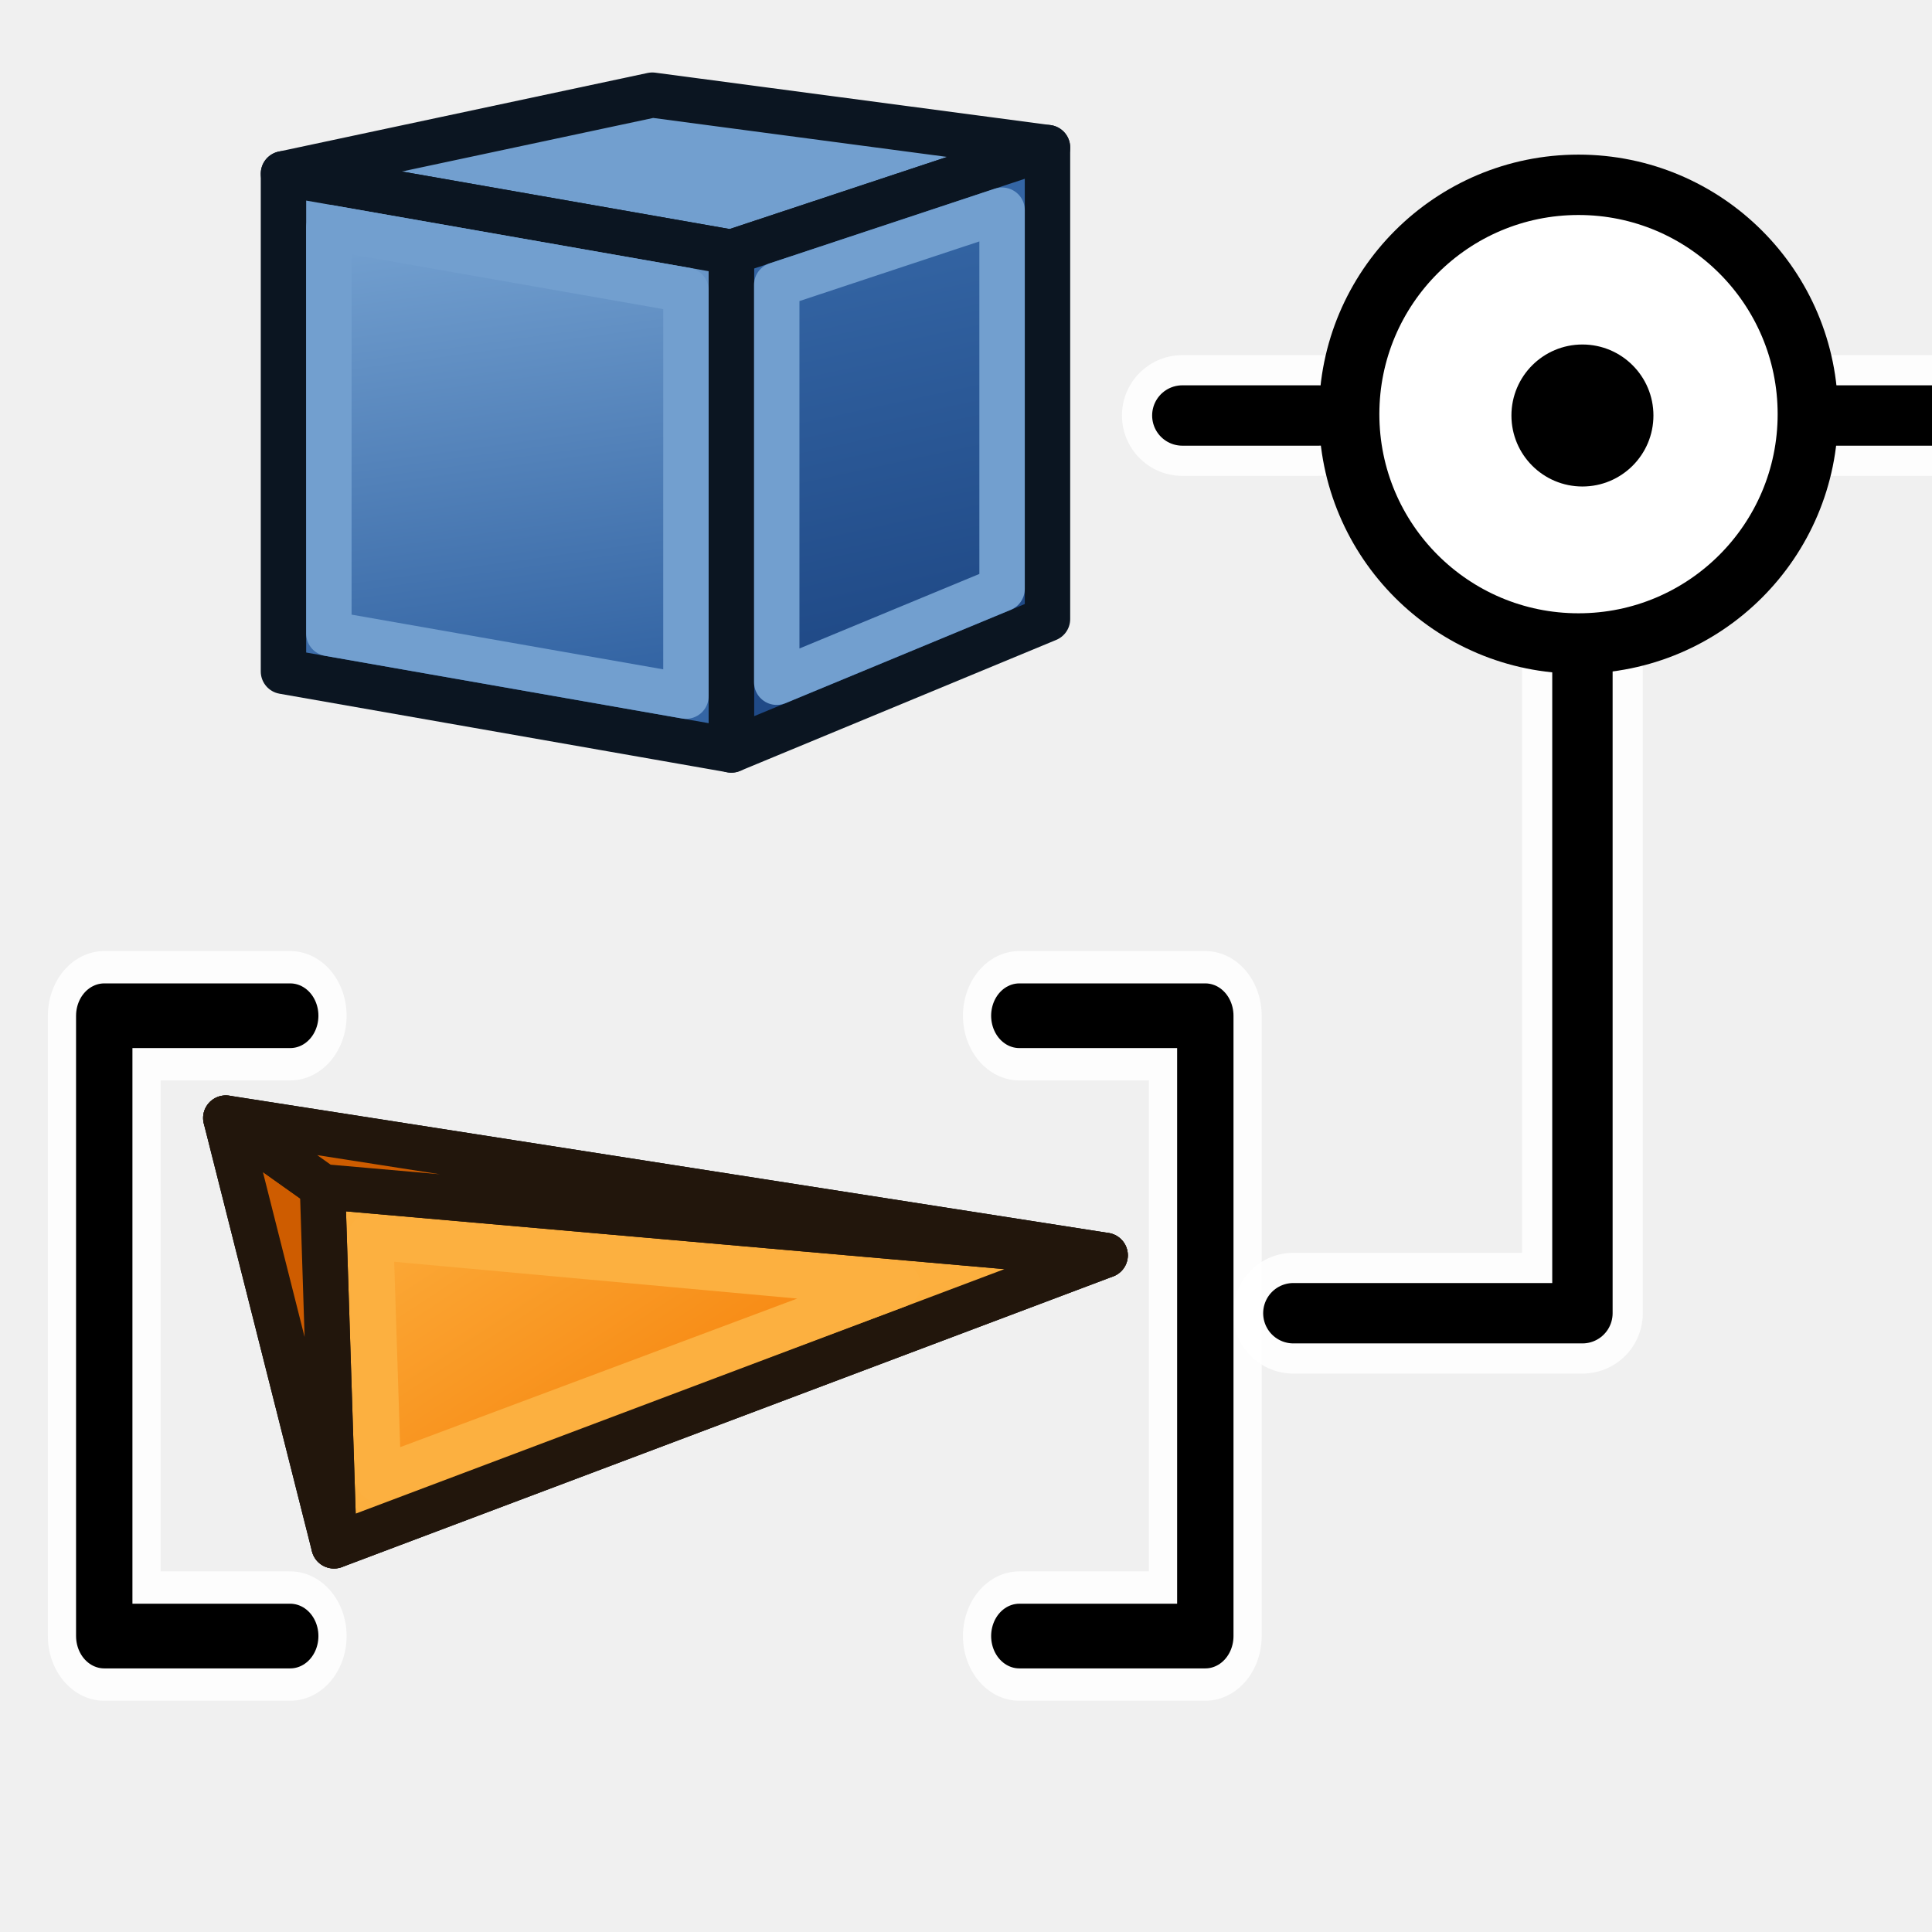
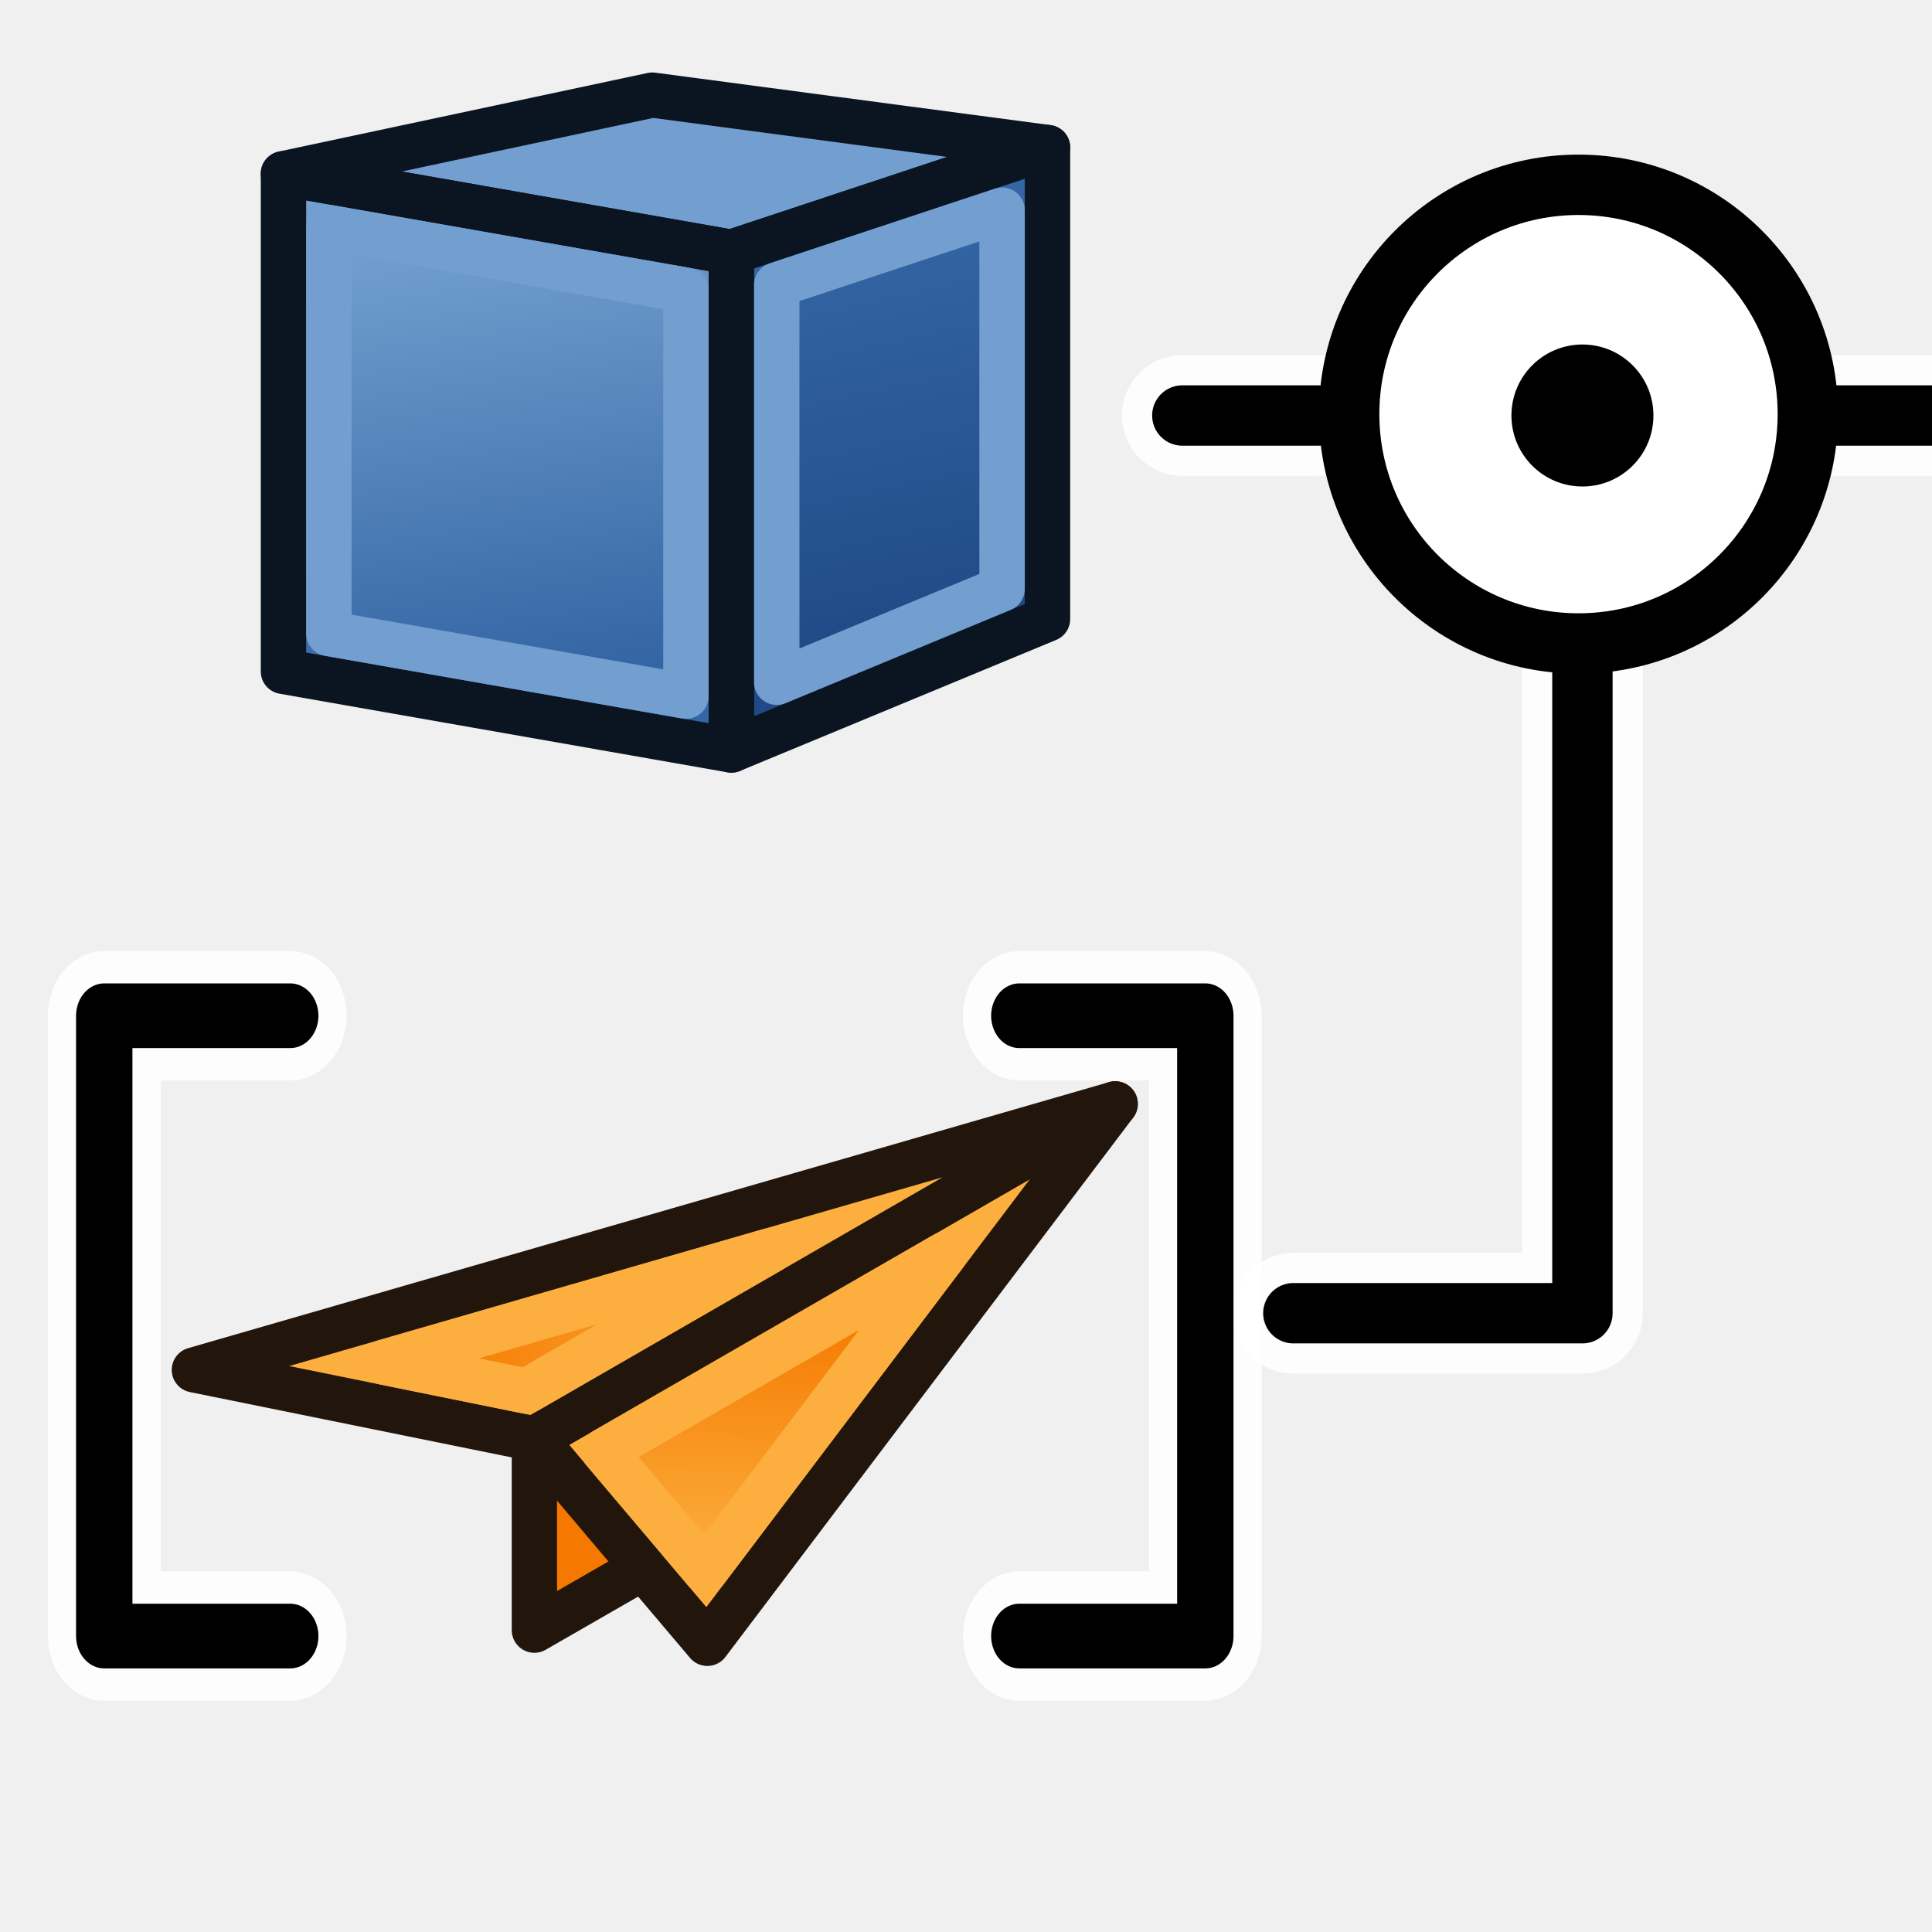
<svg xmlns="http://www.w3.org/2000/svg" xmlns:xlink="http://www.w3.org/1999/xlink" width="64" height="64" id="svg2869" version="1.1" viewBox="0 0 64 64">
  <defs id="defs2871">
    <linearGradient id="linearGradient5">
      <stop style="stop-color:#ef2929;stop-opacity:1;" offset="0" id="stop19" />
      <stop style="stop-color:#ef2929;stop-opacity:0;" offset="1" id="stop20" />
    </linearGradient>
    <linearGradient id="swatch18">
      <stop style="stop-color:#ef2929;stop-opacity:1;" offset="0" id="stop18" />
    </linearGradient>
    <linearGradient id="swatch15">
      <stop style="stop-color:#3d0000;stop-opacity:1;" offset="0" id="stop15" />
    </linearGradient>
    <linearGradient id="linearGradient5-1">
      <stop style="stop-color:#ef2929;stop-opacity:1;" offset="0" id="stop5" />
      <stop style="stop-color:#ef2929;stop-opacity:0;" offset="1" id="stop6" />
    </linearGradient>
    <linearGradient id="linearGradient3836-9">
      <stop style="stop-color:#a40000;stop-opacity:1" offset="0" id="stop3838-8" />
      <stop style="stop-color:#ef2929;stop-opacity:1" offset="1" id="stop3840-1" />
    </linearGradient>
    <linearGradient id="linearGradient3836-9-3">
      <stop style="stop-color:#a40000;stop-opacity:1" offset="0" id="stop3838-8-5" />
      <stop style="stop-color:#ef2929;stop-opacity:1" offset="1" id="stop3840-1-6" />
    </linearGradient>
    <linearGradient id="linearGradient2">
      <stop style="stop-color:#73d216;stop-opacity:1;" offset="0" id="stop1" />
      <stop style="stop-color:#8ae234;stop-opacity:1;" offset="1" id="stop2" />
    </linearGradient>
    <linearGradient xlink:href="#linearGradient1" id="linearGradient4" x1="-10.642" y1="27.423" x2="0" y2="43.608" gradientUnits="userSpaceOnUse" />
    <linearGradient id="linearGradient1">
      <stop style="stop-color:#fcaf3e;stop-opacity:1" offset="0" id="stop3" />
      <stop style="stop-color:#f57900;stop-opacity:1" offset="1" id="stop4" />
    </linearGradient>
    <radialGradient xlink:href="#linearGradient3814" id="radialGradient3820" cx="20.946" cy="24.739" fx="20.946" fy="24.739" r="26.353" gradientTransform="matrix(0.5657978,1.555626,-1.400577,0.5312534,40.03372,-22.34149)" gradientUnits="userSpaceOnUse" />
    <linearGradient id="linearGradient3814">
      <stop style="stop-color:#ffffff;stop-opacity:1" offset="0" id="stop3816" />
      <stop style="stop-color:#d3d7cf;stop-opacity:1" offset="1" id="stop3818" />
    </linearGradient>
    <radialGradient xlink:href="#linearGradient3862" id="radialGradient3868" cx="44.616" cy="44.709" fx="44.616" fy="44.709" r="16.079" gradientUnits="userSpaceOnUse" gradientTransform="matrix(1.05728,-0.9950866,0.9062161,0.9628547,-49.68801,40.34883)" />
    <linearGradient id="linearGradient3862">
      <stop style="stop-color:#729fcf;stop-opacity:1" offset="0" id="stop3864" />
      <stop style="stop-color:#204a87;stop-opacity:1" offset="1" id="stop3866" />
    </linearGradient>
    <linearGradient id="linearGradient5048">
      <stop style="stop-color:black;stop-opacity:0;" offset="0" id="stop5050" />
      <stop id="stop5056" offset="0.5" style="stop-color:black;stop-opacity:1;" />
      <stop style="stop-color:black;stop-opacity:0;" offset="1" id="stop5052" />
    </linearGradient>
    <linearGradient id="linearGradient2290">
      <stop id="stop2292" offset="0" style="stop-color:#555753;stop-opacity:1;" />
      <stop id="stop2294" offset="1" style="stop-color:#313330;stop-opacity:1;" />
    </linearGradient>
    <linearGradient id="linearGradient2304">
      <stop id="stop2306" offset="0" style="stop-color:#353633;stop-opacity:1;" />
      <stop id="stop2308" offset="1" style="stop-color:#676964;stop-opacity:1;" />
    </linearGradient>
    <linearGradient id="linearGradient2615">
      <stop id="stop2617" offset="0" style="stop-color:#363d40;stop-opacity:1;" />
      <stop style="stop-color:#818f95;stop-opacity:1;" offset="0.5" id="stop2623" />
      <stop id="stop2619" offset="1" style="stop-color:#31383b;stop-opacity:1;" />
    </linearGradient>
    <linearGradient id="linearGradient2673">
      <stop id="stop2675" offset="0" style="stop-color:#8b8b8b;stop-opacity:1;" />
      <stop style="stop-color:#d3d9da;stop-opacity:1;" offset="0.5" id="stop2681" />
      <stop id="stop2677" offset="1" style="stop-color:#828282;stop-opacity:1;" />
    </linearGradient>
    <linearGradient id="linearGradient2591">
      <stop style="stop-color:#7a7a7a;stop-opacity:1;" offset="0" id="stop2593" />
      <stop style="stop-color:#000000;stop-opacity:1;" offset="1" id="stop2595" />
    </linearGradient>
    <linearGradient id="linearGradient2631">
      <stop id="stop2633" offset="0" style="stop-color:#010101;stop-opacity:1;" />
      <stop id="stop2635" offset="1" style="stop-color:#959595;stop-opacity:1;" />
    </linearGradient>
    <linearGradient id="linearGradient2268">
      <stop id="stop2270" offset="0" style="stop-color:#555753;stop-opacity:1;" />
      <stop id="stop2272" offset="1" style="stop-opacity:1;stop-color:#141514" />
    </linearGradient>
    <linearGradient id="linearGradient3301">
      <stop id="stop3303" offset="0" style="stop-color:#ffffff;stop-opacity:1;" />
      <stop id="stop3305" offset="1" style="stop-color:#cbcbcb;stop-opacity:1;" />
    </linearGradient>
    <linearGradient id="linearGradient2230">
      <stop style="stop-color:#eeeeee;stop-opacity:1;" offset="0" id="stop2232" />
      <stop style="stop-color:#a2a2a2;stop-opacity:1;" offset="1" id="stop2234" />
    </linearGradient>
    <linearGradient id="linearGradient3814-6">
      <stop style="stop-color:#ffffff;stop-opacity:1;" offset="0" id="stop3816-3" />
      <stop id="stop3822" offset="0.5" style="stop-color:#ffffff;stop-opacity:1;" />
      <stop style="stop-color:#dcdef8;stop-opacity:1;" offset="1" id="stop3818-6" />
    </linearGradient>
    <linearGradient xlink:href="#linearGradient1" id="linearGradient57-6" gradientUnits="userSpaceOnUse" x1="-10.642" y1="27.423" x2="0" y2="43.608" />
    <linearGradient xlink:href="#linearGradient1" id="linearGradient57-6-5" gradientUnits="userSpaceOnUse" x1="-10.642" y1="27.423" x2="0" y2="43.608" />
    <linearGradient xlink:href="#linearGradient1" id="linearGradient57" gradientUnits="userSpaceOnUse" x1="-10.642" y1="27.423" x2="0" y2="43.608" />
    <linearGradient y2="21.837" x2="47.502" y1="51.18" x1="53.897" gradientTransform="translate(0,-4)" gradientUnits="userSpaceOnUse" id="linearGradient1905-3" xlink:href="#linearGradient3777" />
    <linearGradient id="linearGradient3777">
      <stop style="stop-color:#204a87;stop-opacity:1" offset="0" id="stop3779" />
      <stop style="stop-color:#3465a4;stop-opacity:1" offset="1" id="stop3781" />
    </linearGradient>
    <linearGradient y2="21.311" x2="17.329" y1="55.718" x1="22.117" gradientTransform="translate(0,-4)" gradientUnits="userSpaceOnUse" id="linearGradient1907-5" xlink:href="#linearGradient3767" />
    <linearGradient id="linearGradient3767">
      <stop style="stop-color:#3465a4;stop-opacity:1" offset="0" id="stop3769" />
      <stop style="stop-color:#729fcf;stop-opacity:1" offset="1" id="stop3771" />
    </linearGradient>
    <linearGradient xlink:href="#linearGradient1" id="linearGradient57-6-5-5" gradientUnits="userSpaceOnUse" x1="-10.642" y1="27.423" x2="0" y2="43.608" />
    <linearGradient y2="21.837" x2="47.502" y1="51.18" x1="53.897" gradientTransform="translate(0,-4)" gradientUnits="userSpaceOnUse" id="linearGradient1905-3-4" xlink:href="#linearGradient3777" />
    <linearGradient y2="21.311" x2="17.329" y1="55.718" x1="22.117" gradientTransform="translate(0,-4)" gradientUnits="userSpaceOnUse" id="linearGradient1907-5-0" xlink:href="#linearGradient3767" />
+     <linearGradient xlink:href="#linearGradient223" id="linearGradient272-8" gradientUnits="userSpaceOnUse" x1="-146.058" y1="77.268" x2="-126.615" y2="76.48" />
+     <linearGradient id="linearGradient223">
+       <stop style="stop-color:#f57900;stop-opacity:1" offset="0" id="stop223" />
+       <stop style="stop-color:#fcaf3e;stop-opacity:1" offset="1" id="stop224" />
+     </linearGradient>
+     <linearGradient xlink:href="#linearGradient1" id="linearGradient271-2" gradientUnits="userSpaceOnUse" x1="-129.76" y1="90.001" x2="-129.631" y2="78.222" />
+     <linearGradient xlink:href="#linearGradient223" id="linearGradient272-8-6" gradientUnits="userSpaceOnUse" x1="-146.058" y1="77.268" x2="-126.615" y2="76.48" />
+     <linearGradient xlink:href="#linearGradient1" id="linearGradient271-2-6" gradientUnits="userSpaceOnUse" x1="-129.76" y1="90.001" x2="-129.631" y2="78.222" />
  </defs>
  <g id="layer3" style="display:inline">
    <g id="layer3-5" style="display:inline">
      <path style="display:inline;fill:none;stroke:#ffffff;stroke-width:4;stroke-linecap:round;stroke-linejoin:round;stroke-miterlimit:4;stroke-dasharray:none;stroke-opacity:0.863" d="m 39.166,13.764 h 4.518" id="path3868" />
      <path style="display:inline;fill:none;stroke:#000000;stroke-width:2;stroke-linecap:round;stroke-linejoin:round;stroke-miterlimit:4;stroke-dasharray:none;stroke-opacity:1" d="m 39.166,13.764 h 4.518" id="path7" />
      <g transform="matrix(0.436359,0,0,0.4339708,8.081178,0.1109667)" id="g3004-2" style="display:inline;stroke-width:1.828">
        <path id="path2993-5" d="M 3,13 37,19 61,11 31,7 Z" style="fill:#729fcf;stroke:#0b1521;stroke-width:3.447;stroke-linecap:butt;stroke-linejoin:round;stroke-dasharray:none;stroke-opacity:1" />
        <path id="path2995-4" d="M 61,11 V 47 L 37,57 V 19 Z" style="fill:url(#linearGradient1905-3-4);fill-opacity:1;stroke:#0b1521;stroke-width:3.447;stroke-linecap:butt;stroke-linejoin:round;stroke-dasharray:none;stroke-opacity:1" />
        <path style="display:inline;overflow:visible;visibility:visible;fill:url(#linearGradient1907-5-0);fill-opacity:1;fill-rule:evenodd;stroke:#0b1521;stroke-width:3.447;stroke-linecap:butt;stroke-linejoin:round;stroke-miterlimit:4;stroke-dasharray:none;stroke-dashoffset:0;stroke-opacity:1;marker:none;enable-background:accumulate" d="m 3,13 34,6 V 57 L 3,51 Z" id="path3825-8-7" />
        <path id="path49" d="M 57.553,15.781 V 44.703 L 40.447,51.83 V 21.484 Z" style="fill:none;fill-opacity:1;stroke:#729fcf;stroke-width:3.447;stroke-linecap:butt;stroke-linejoin:round;stroke-dasharray:none;stroke-opacity:1" />
        <path style="display:inline;overflow:visible;visibility:visible;fill:none;fill-opacity:1;fill-rule:evenodd;stroke:#729fcf;stroke-width:3.447;stroke-linecap:butt;stroke-linejoin:round;stroke-miterlimit:4;stroke-dasharray:none;stroke-dashoffset:0;stroke-opacity:1;marker:none;enable-background:accumulate" d="M 6.447,17.109 33.553,21.893 V 52.891 L 6.447,48.107 Z" id="path50" />
      </g>
      <path style="fill:none;stroke:#ffffff;stroke-width:4;stroke-linecap:round;stroke-linejoin:round;stroke-miterlimit:4;stroke-dasharray:none;stroke-opacity:0.863" d="M 42.844,43.502 H 52.42 V 21.156" id="path3866" />
      <path style="fill:none;stroke:#000000;stroke-width:2;stroke-linecap:round;stroke-linejoin:round;stroke-miterlimit:4;stroke-dasharray:none;stroke-opacity:1" d="M 42.844,43.502 H 52.42 V 21.156" id="path6" />
      <path style="fill:none;stroke:#ffffff;stroke-width:4;stroke-linecap:round;stroke-linejoin:round;stroke-miterlimit:4;stroke-dasharray:none;stroke-opacity:0.863" d="m 60.653,13.764 h 7.393" id="path3868-3" />
      <path style="fill:none;stroke:#000000;stroke-width:2;stroke-linecap:round;stroke-linejoin:round;stroke-miterlimit:4;stroke-dasharray:none;stroke-opacity:1" d="m 60.653,13.764 h 7.393" id="path8" />
      <circle style="fill:#ffffff;fill-opacity:1;stroke:#000000;stroke-width:2;stroke-linecap:round;stroke-linejoin:round;stroke-miterlimit:4;stroke-dasharray:none;stroke-dashoffset:0;stroke-opacity:1" id="path3823" cx="52.29" cy="13.719" r="7.597" />
      <circle style="fill:#000000;fill-opacity:1;stroke:none;stroke-width:1.5;stroke-linecap:round;stroke-linejoin:round;stroke-miterlimit:4;stroke-dasharray:none;stroke-dashoffset:0;stroke-opacity:1" id="path3888" cx="52.42" cy="13.764" r="2.352" />
-       <g id="g5" style="display:inline;stroke-width:1.132;stroke-dasharray:none" transform="matrix(0.8862458,0,0,0.881069,23.38422,13.88389)">
-         <path id="path1" d="m -17.945,26.276 4.044,16.089 28.823,-10.927 z" style="fill:none;stroke:#000000;stroke-width:1.698;stroke-linecap:round;stroke-linejoin:round;stroke-dasharray:none;stroke-opacity:1" />
-         <path id="path2" d="M -13.901,42.366 14.922,31.439 -14.331,28.857 Z" style="fill:#fcaf3e;fill-opacity:1;stroke:#22160c;stroke-width:1.698;stroke-linecap:round;stroke-linejoin:round;stroke-dasharray:none;stroke-opacity:1" />
-         <path id="path3" d="m -17.945,26.276 4.044,16.089 -0.43,-13.508 z" style="fill:#ce5c00;fill-opacity:1;stroke:#22160c;stroke-width:1.698;stroke-linecap:round;stroke-linejoin:round;stroke-dasharray:none;stroke-opacity:1" />
-         <path id="path4" d="m -14.331,28.857 29.253,2.581 -32.867,-5.162 z" style="fill:#ce5c00;fill-opacity:1;stroke:#22160c;stroke-width:1.698;stroke-linecap:round;stroke-linejoin:round;stroke-dasharray:none;stroke-opacity:1" />
-         <path id="path5" d="M -12.531,30.748 7.171,32.558 -12.238,39.864 Z" style="fill:url(#linearGradient57-6-5-5);fill-opacity:1;stroke:#fcb040;stroke-width:1.698;stroke-linecap:round;stroke-linejoin:round;stroke-dasharray:none;stroke-opacity:1" />
+       <g id="g268" style="display:inline;stroke-width:1.39" transform="matrix(0.7200127,0,0,0.7192173,118.4845,-12.89001)">
+         <path d="m -113.252,68.766 -26.727,15.43 7.964,9.416 z" style="fill:#fcaf3e;fill-rule:evenodd;stroke:#22160c;stroke-width:2.084;stroke-linecap:round;stroke-linejoin:round;stroke-dasharray:none;stroke-opacity:1" id="path264" />
+         <path d="m -113.252,68.766 -42.364,12.252 15.637,3.178 z" style="fill:#fcaf3e;fill-rule:evenodd;stroke:#22160c;stroke-width:2.084;stroke-linecap:round;stroke-linejoin:round;stroke-dasharray:none;stroke-opacity:1" id="path265" />
+         <path d="m -139.973,84.192 v 8.814 l 5.008,-2.884 z" style="fill:#f57900;fill-rule:evenodd;stroke:#22160c;stroke-width:2.084;stroke-linecap:round;stroke-linejoin:round;stroke-dasharray:none;stroke-opacity:1" id="path266" />
+         <path d="m -129.137,75.529 -11.199,6.465 -6.553,-1.33 z" style="font-variation-settings:normal;opacity:1;vector-effect:none;fill:url(#linearGradient272-8-6);fill-opacity:1;fill-rule:evenodd;stroke:#fcaf3e;stroke-width:2.084;stroke-linecap:round;stroke-linejoin:round;stroke-miterlimit:4;stroke-dasharray:none;stroke-dashoffset:0;stroke-opacity:1;-inkscape-stroke:none;stop-color:#000000;stop-opacity:1" id="path13" />
+         <path d="m -121.107,75.707 -11,14.566 -4.67,-5.52 z" style="font-variation-settings:normal;opacity:1;vector-effect:none;fill:url(#linearGradient271-2-6);fill-opacity:1;fill-rule:evenodd;stroke:#fcaf3e;stroke-width:2.084;stroke-linecap:round;stroke-linejoin:round;stroke-miterlimit:4;stroke-dasharray:none;stroke-dashoffset:0;stroke-opacity:1;-inkscape-stroke:none;stop-color:#000000;stop-opacity:1" id="path14" />
      </g>
      <g id="g3" transform="matrix(0.1621282,0,0,0.1621282,9.360599,-20.1088)" style="display:inline">
        <g id="g52" transform="matrix(6.167958,0,0,6.167958,-69.66167,425.821)">
          <g id="g49" transform="matrix(0.7245765,0,0,0.7085627,0.5175121,-19.39842)" style="stroke-width:1.396">
            <g style="stroke-width:2.791;stroke-miterlimit:4;stroke-dasharray:none" id="g48" transform="matrix(1.492248,0,0,1.751049,-0.2232012,-39.0792)">
              <path id="path47" d="M 10.351,25.636 H 4.653 v 16.562 h 5.698" style="fill:none;stroke:#ffffff;stroke-width:3.454;stroke-linecap:round;stroke-linejoin:round;stroke-miterlimit:4;stroke-dasharray:none;stroke-opacity:0.86" />
              <path style="fill:none;stroke:#000000;stroke-width:1.727;stroke-linecap:round;stroke-linejoin:round;stroke-miterlimit:4;stroke-dasharray:none;stroke-opacity:1" d="M 10.351,25.636 H 4.653 v 16.562 h 5.698" id="path48" />
            </g>
            <g style="stroke-width:2.791;stroke-miterlimit:4;stroke-dasharray:none" id="use48" transform="matrix(-1.492248,0,0,1.751049,64.00225,-39.0792)">
              <path id="path71" d="M 10.351,25.636 H 4.653 v 16.562 h 5.698" style="fill:none;stroke:#ffffff;stroke-width:3.454;stroke-linecap:round;stroke-linejoin:round;stroke-miterlimit:4;stroke-dasharray:none;stroke-opacity:0.86" />
              <path style="fill:none;stroke:#000000;stroke-width:1.727;stroke-linecap:round;stroke-linejoin:round;stroke-miterlimit:4;stroke-dasharray:none;stroke-opacity:1" d="M 10.351,25.636 H 4.653 v 16.562 h 5.698" id="path72" />
            </g>
          </g>
        </g>
      </g>
    </g>
  </g>
</svg>
